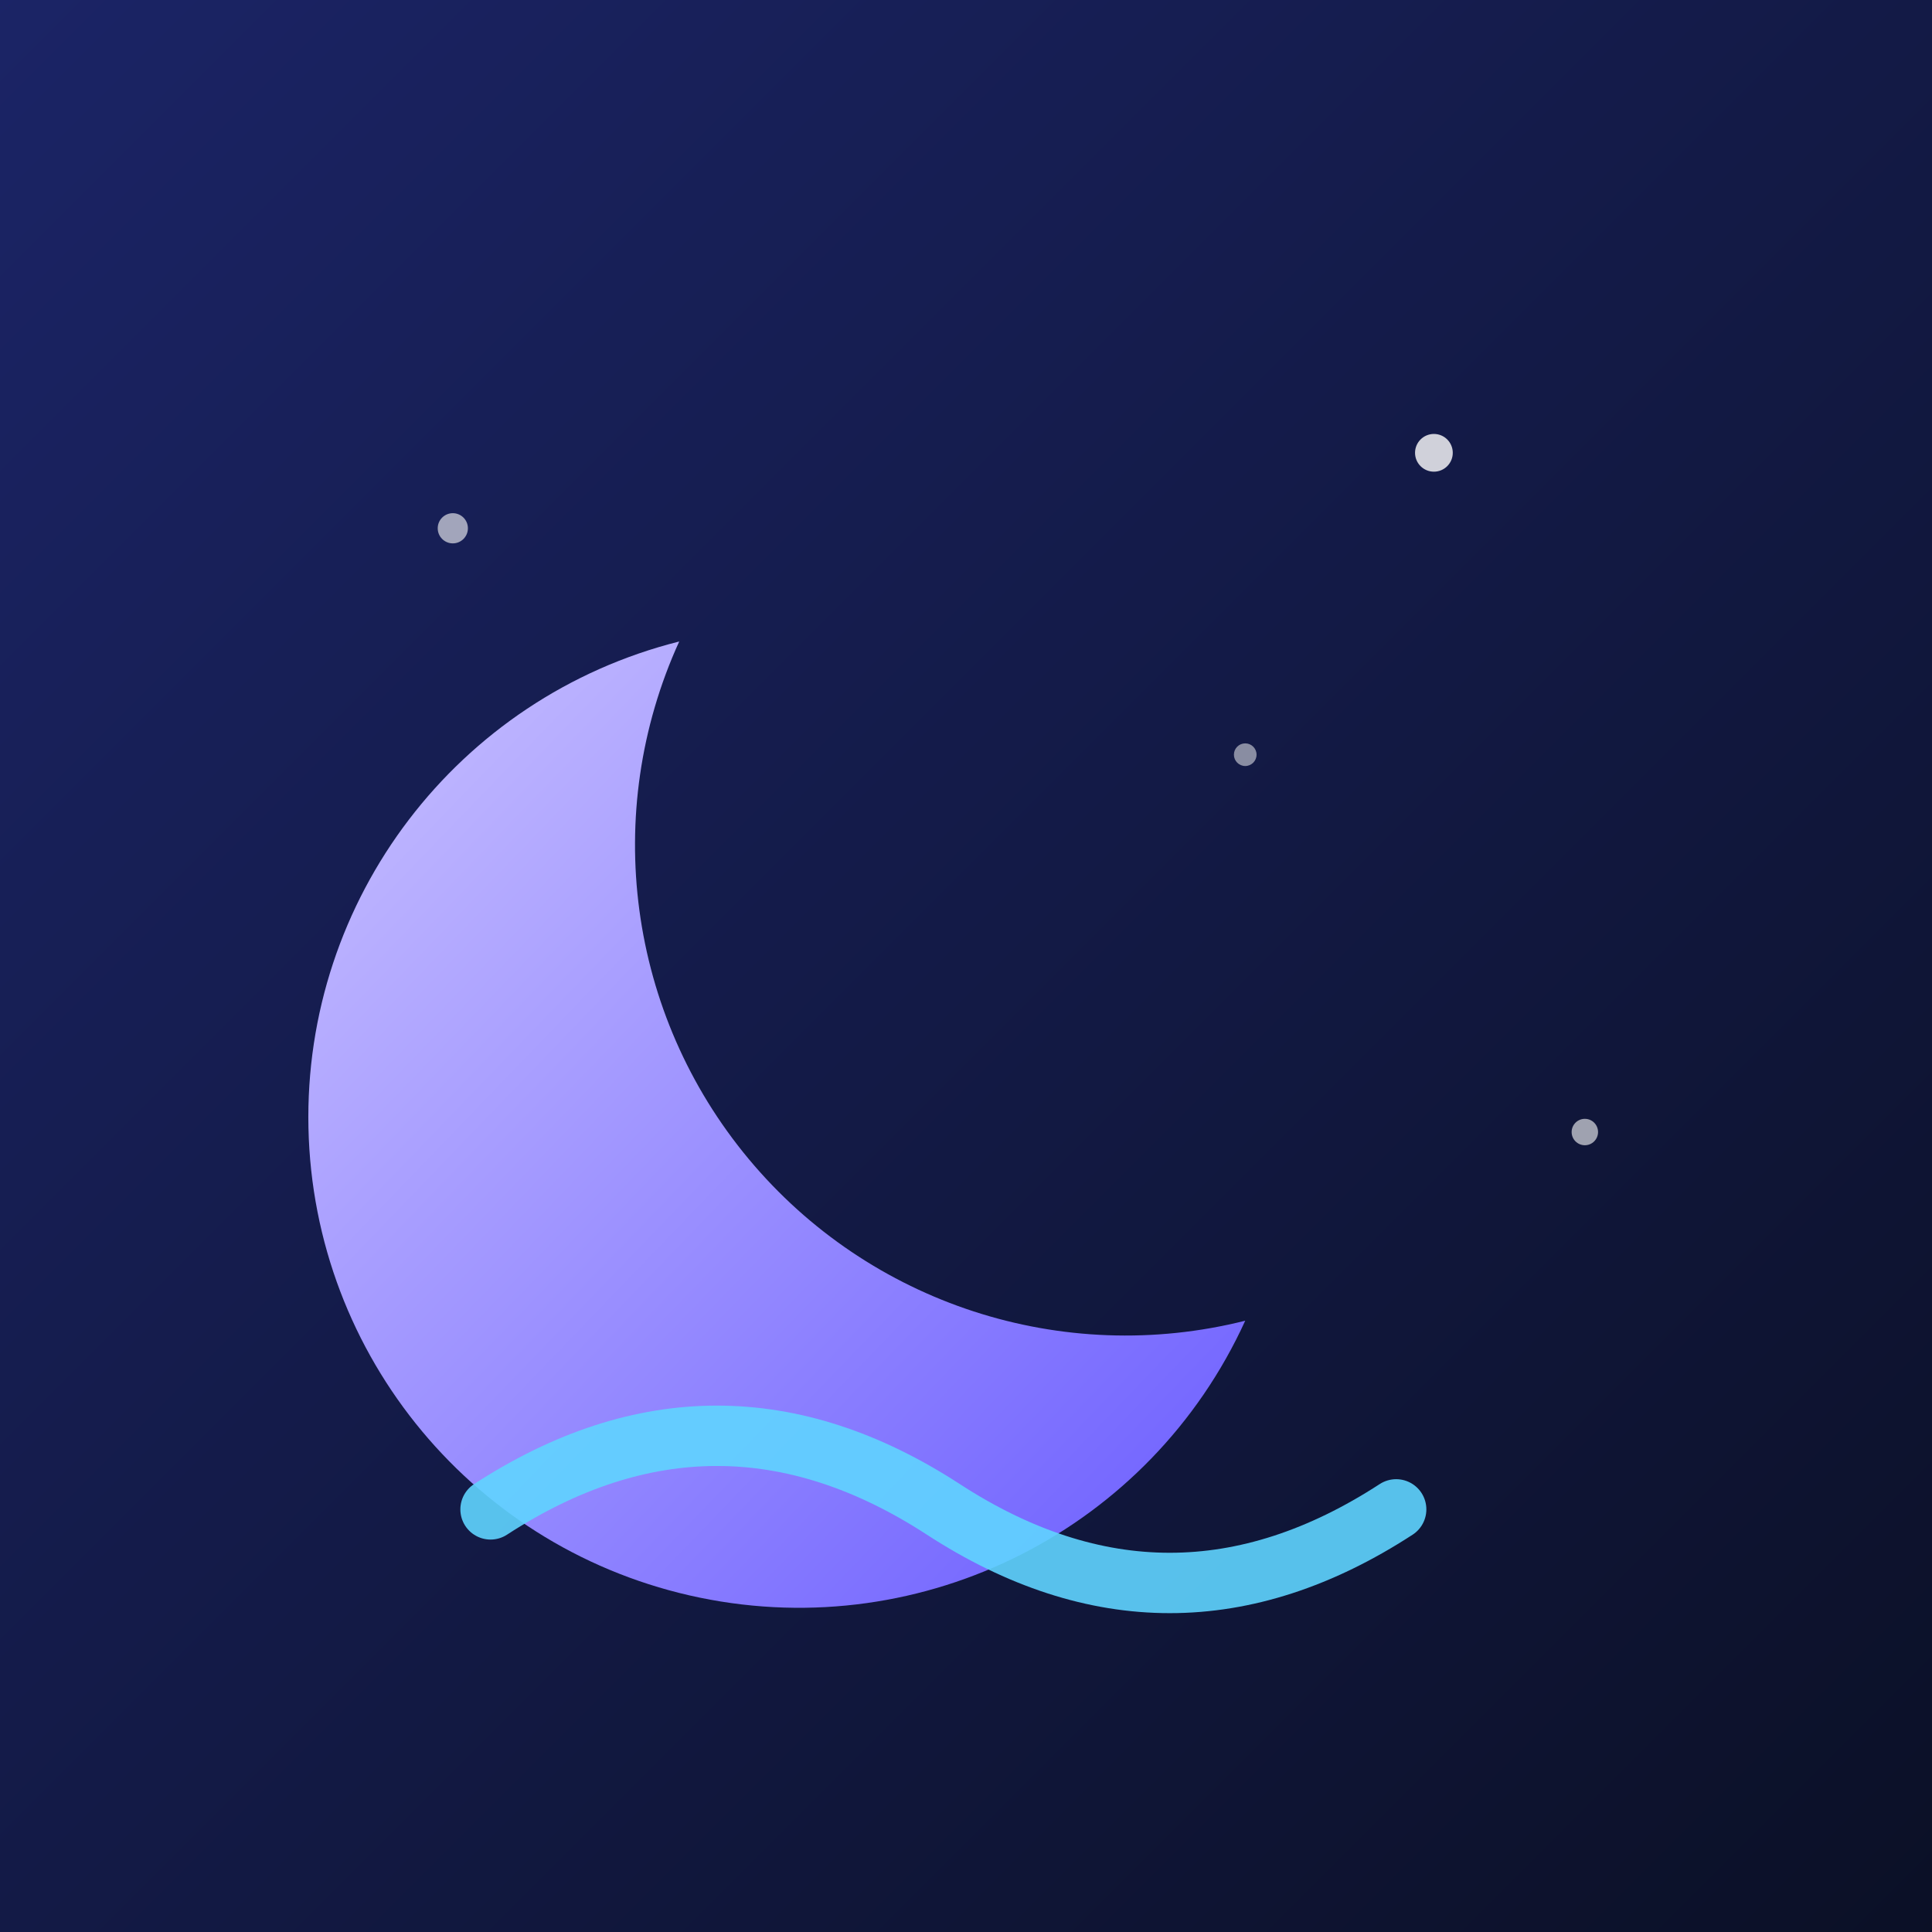
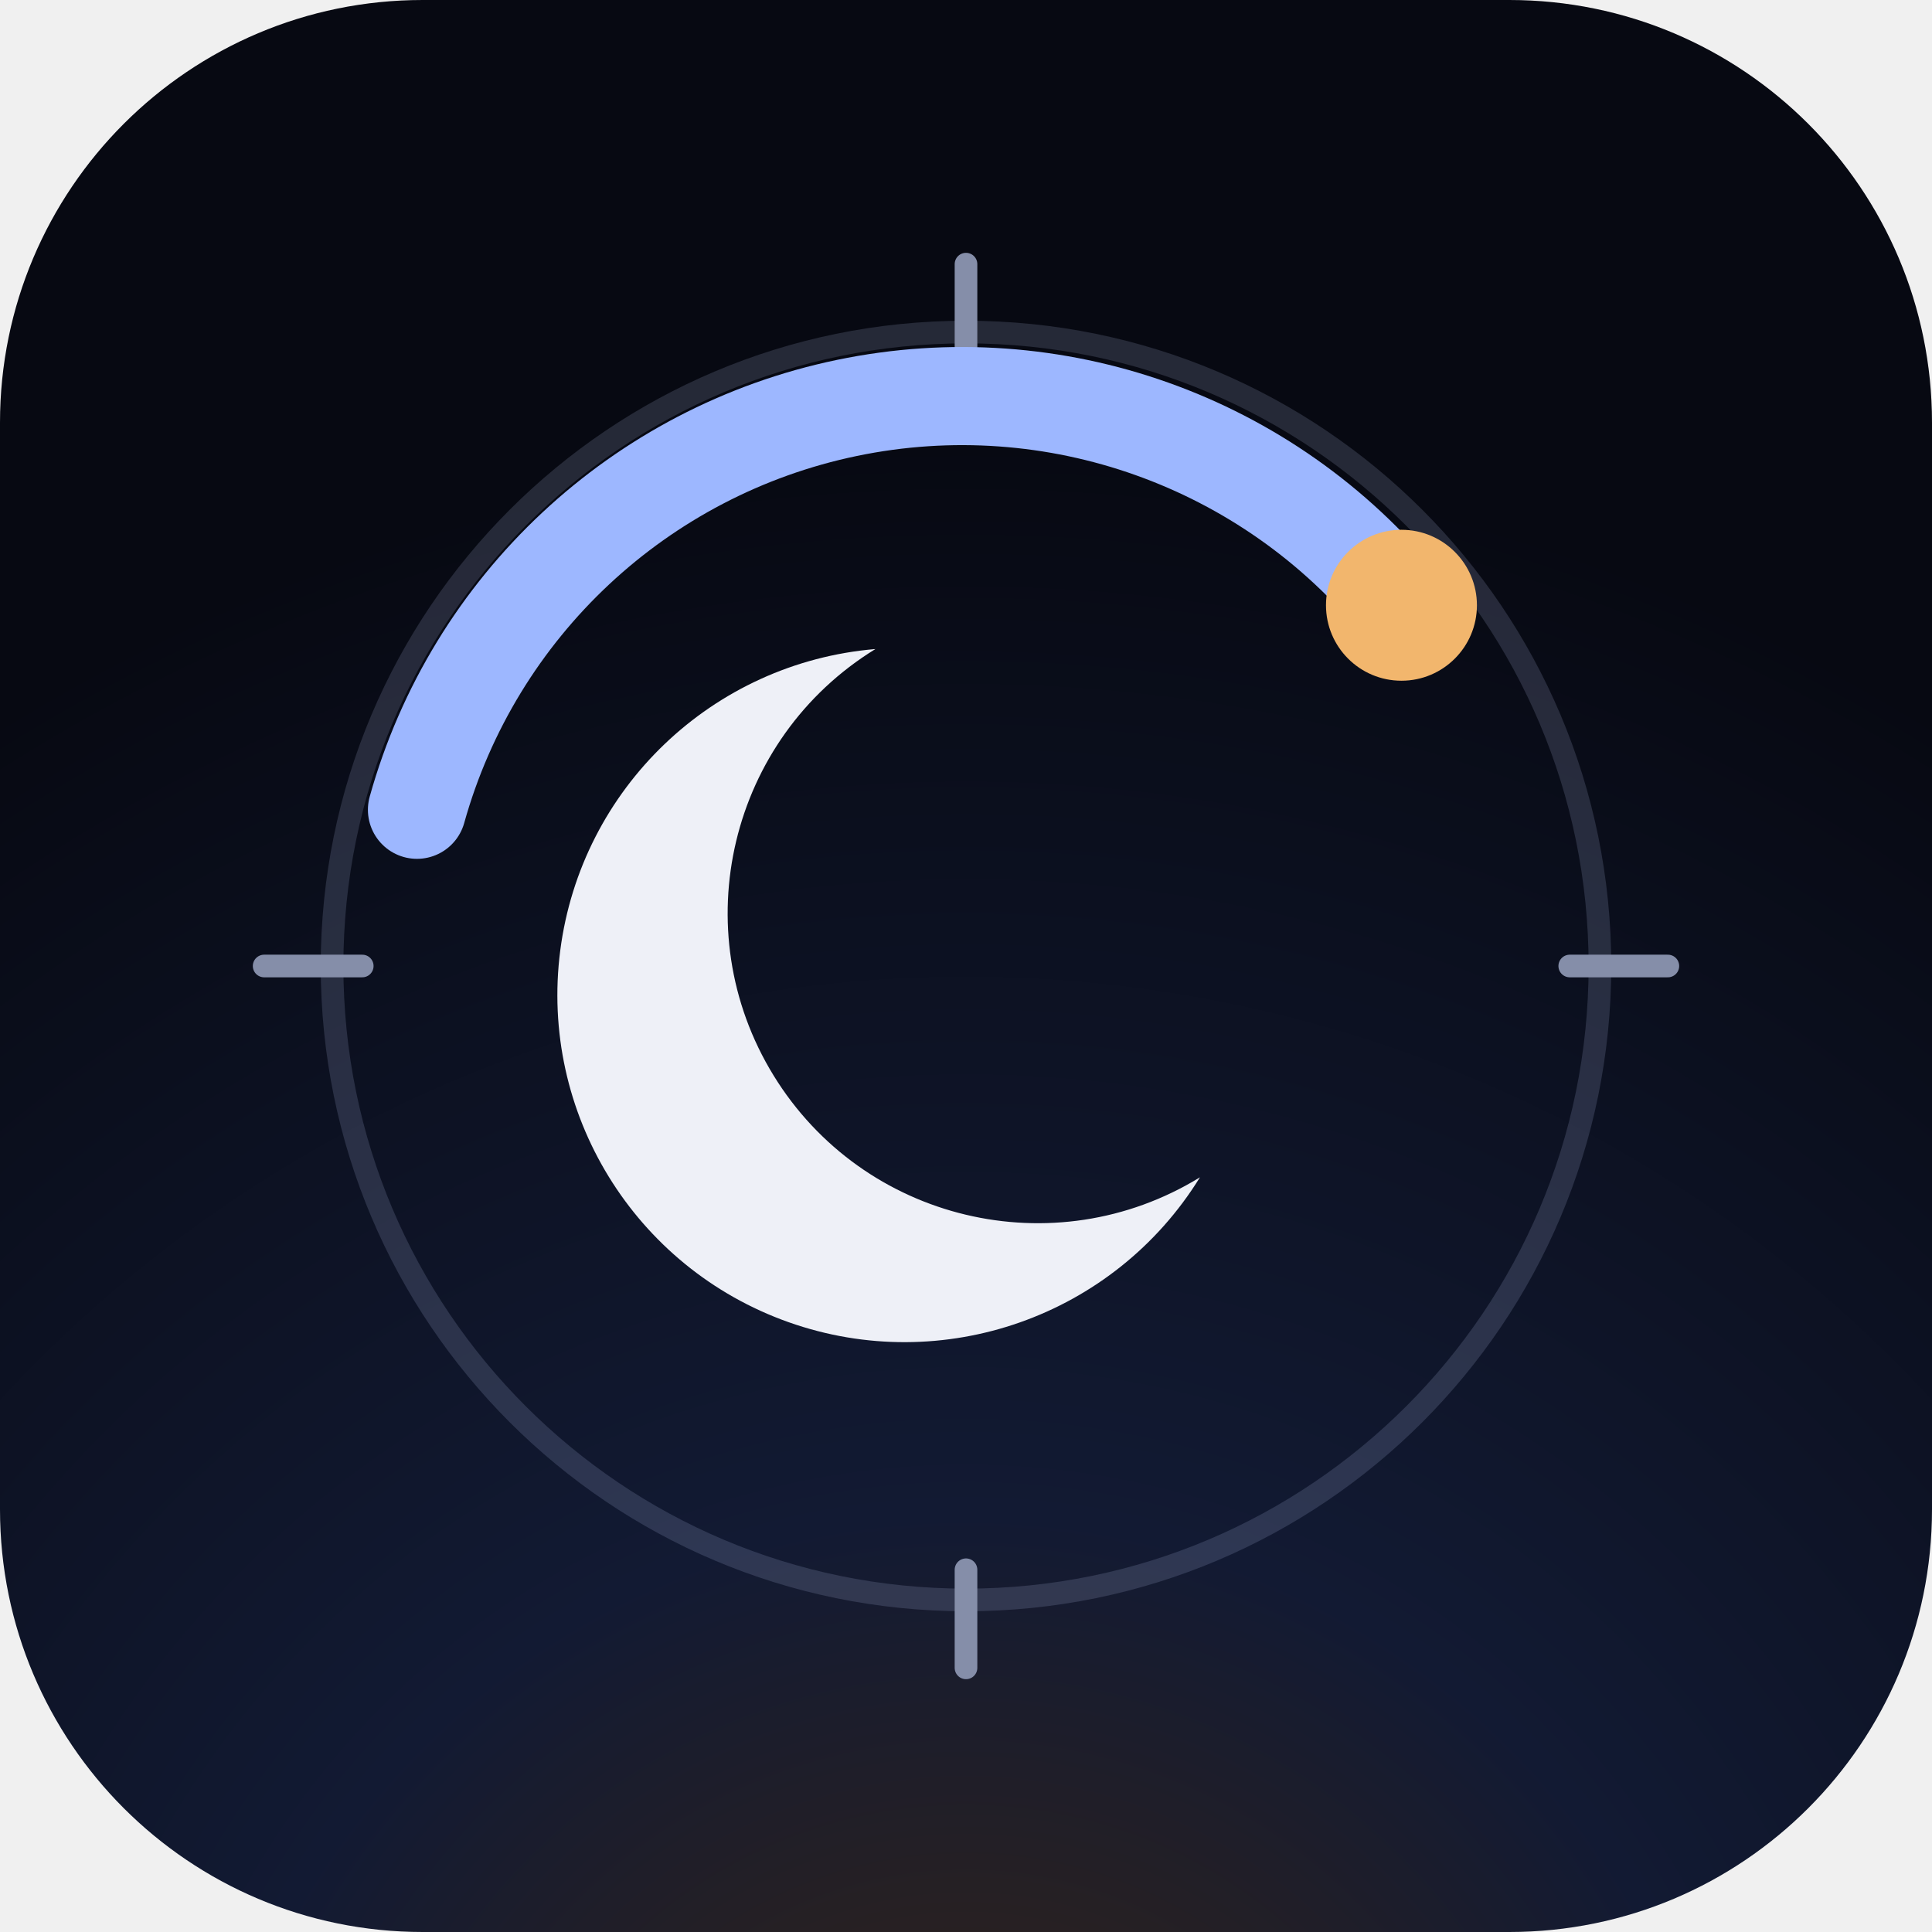
<svg xmlns="http://www.w3.org/2000/svg" viewBox="0 0 512 512">
  <defs>
-     <linearGradient id="bg" x1="0" y1="0" x2="1" y2="1">
-       <stop offset="0" stop-color="#1b2466" />
-       <stop offset="1" stop-color="#0b1026" />
-     </linearGradient>
-     <linearGradient id="moon" x1="0" y1="0" x2="1" y2="1">
-       <stop offset="0" stop-color="#c9c1ff" />
-       <stop offset="1" stop-color="#6a5cff" />
-     </linearGradient>
+     <radialGradient id="sky" cx="50%" cy="118%" r="95%">
+       <stop offset="0" stop-color="#3a2614" />
+       <stop offset=".42" stop-color="#121a33" />
+       <stop offset="1" stop-color="#070912" />
+     </radialGradient>
  </defs>
-   <rect width="512" height="512" fill="url(#bg)" />
-   <circle cx="380" cy="120" r="5" fill="#fff" opacity=".8" />
-   <circle cx="120" cy="140" r="4" fill="#fff" opacity=".6" />
-   <circle cx="420" cy="300" r="3.5" fill="#fff" opacity=".6" />
-   <circle cx="330" cy="200" r="3" fill="#fff" opacity=".5" />
-   <path d="M340 330A130 130 0 0 1 190 150a130 130 0 1 0 150 180Z" fill="url(#moon)" transform="translate(-10 20)" />
-   <path d="M130 400c40-26 80-26 120 0s80 26 120 0" fill="none" stroke="#5fd4ff" stroke-width="16" stroke-linecap="round" opacity=".9" />
+   <rect width="512" height="512" rx="112" fill="url(#sky)" />
+   <circle cx="256" cy="256" r="168" fill="none" stroke="#c4ceff" stroke-opacity=".16" stroke-width="6" />
+   <g stroke="#858ea9" stroke-width="6" stroke-linecap="round">
+     <line x1="256" y1="70" x2="256" y2="96" />
+     <line x1="256" y1="416" x2="256" y2="442" />
+     <line x1="70" y1="256" x2="96" y2="256" />
+     <line x1="416" y1="256" x2="442" y2="256" />
+   </g>
+   <path d="M110.5 214.6 A150 150 0 0 1 371.4 160.4" fill="none" stroke="#9db7ff" stroke-width="26" stroke-linecap="round" />
+   <path d="M318 312a92 92 0 1 1-86-140 72 72 0 0 0 86 140Z" fill="#eef0f7" />
+   <circle cx="371.4" cy="160.4" r="20" fill="#f2b66d" />
</svg>
